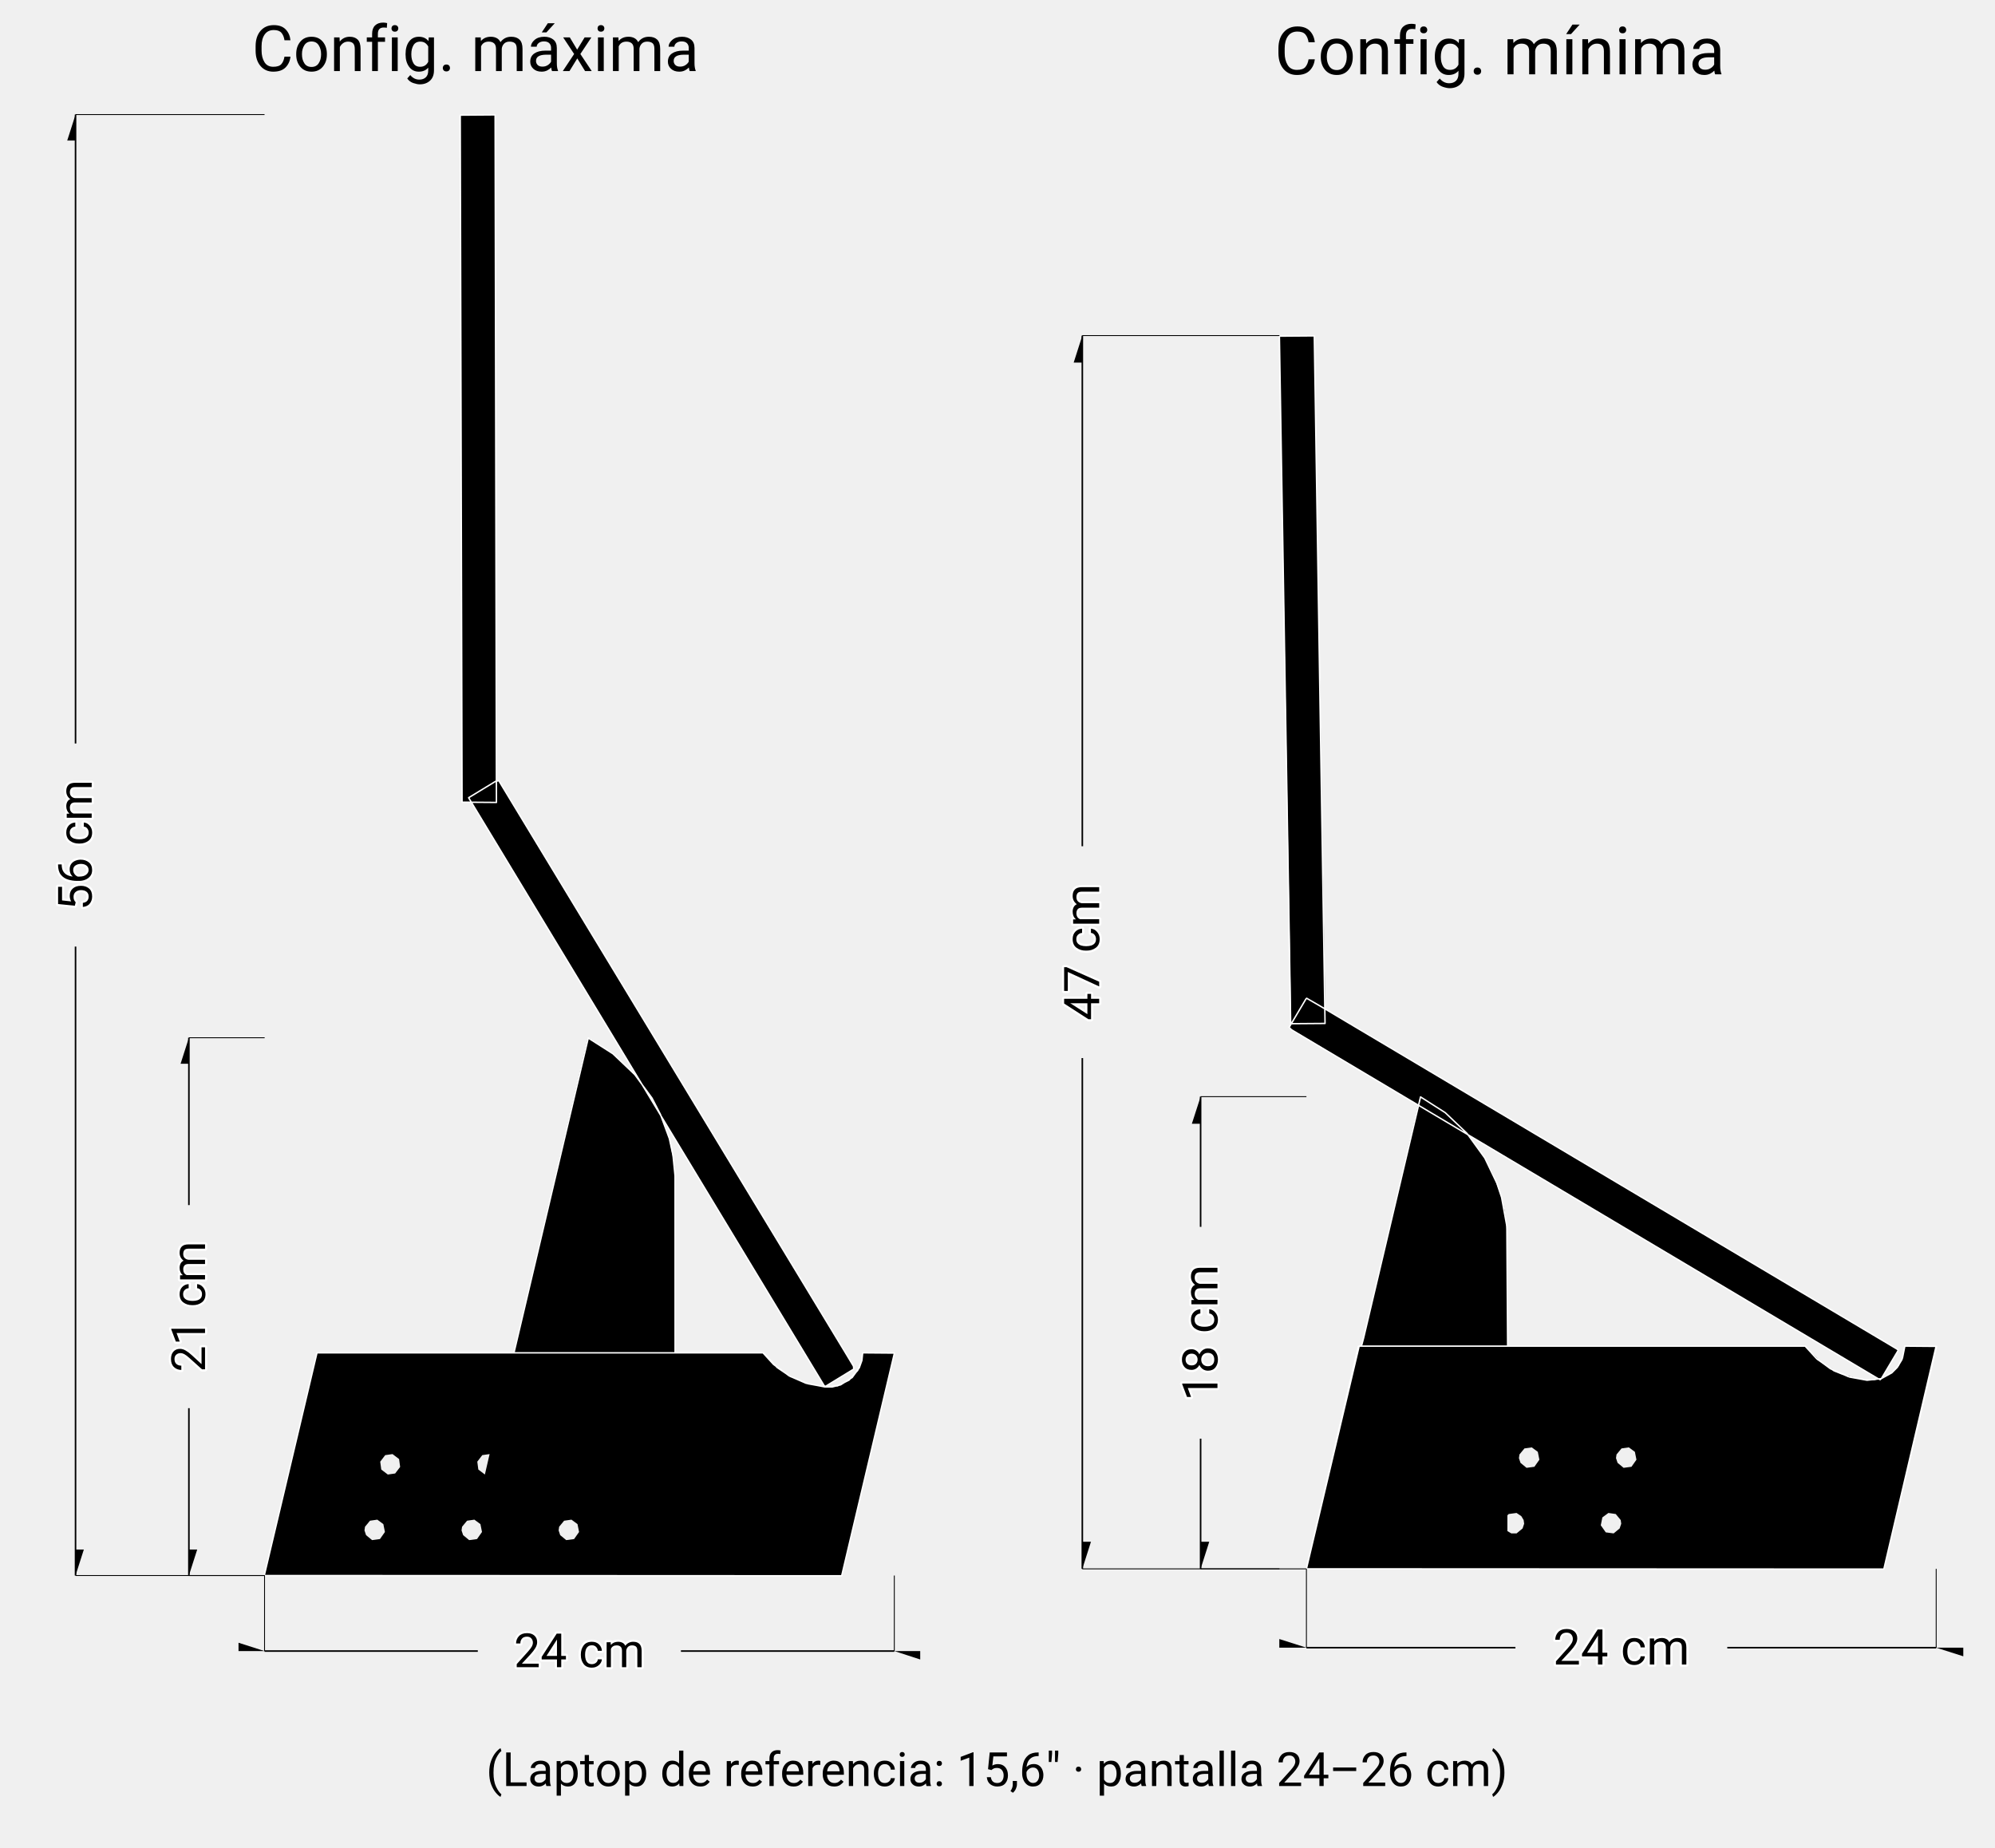
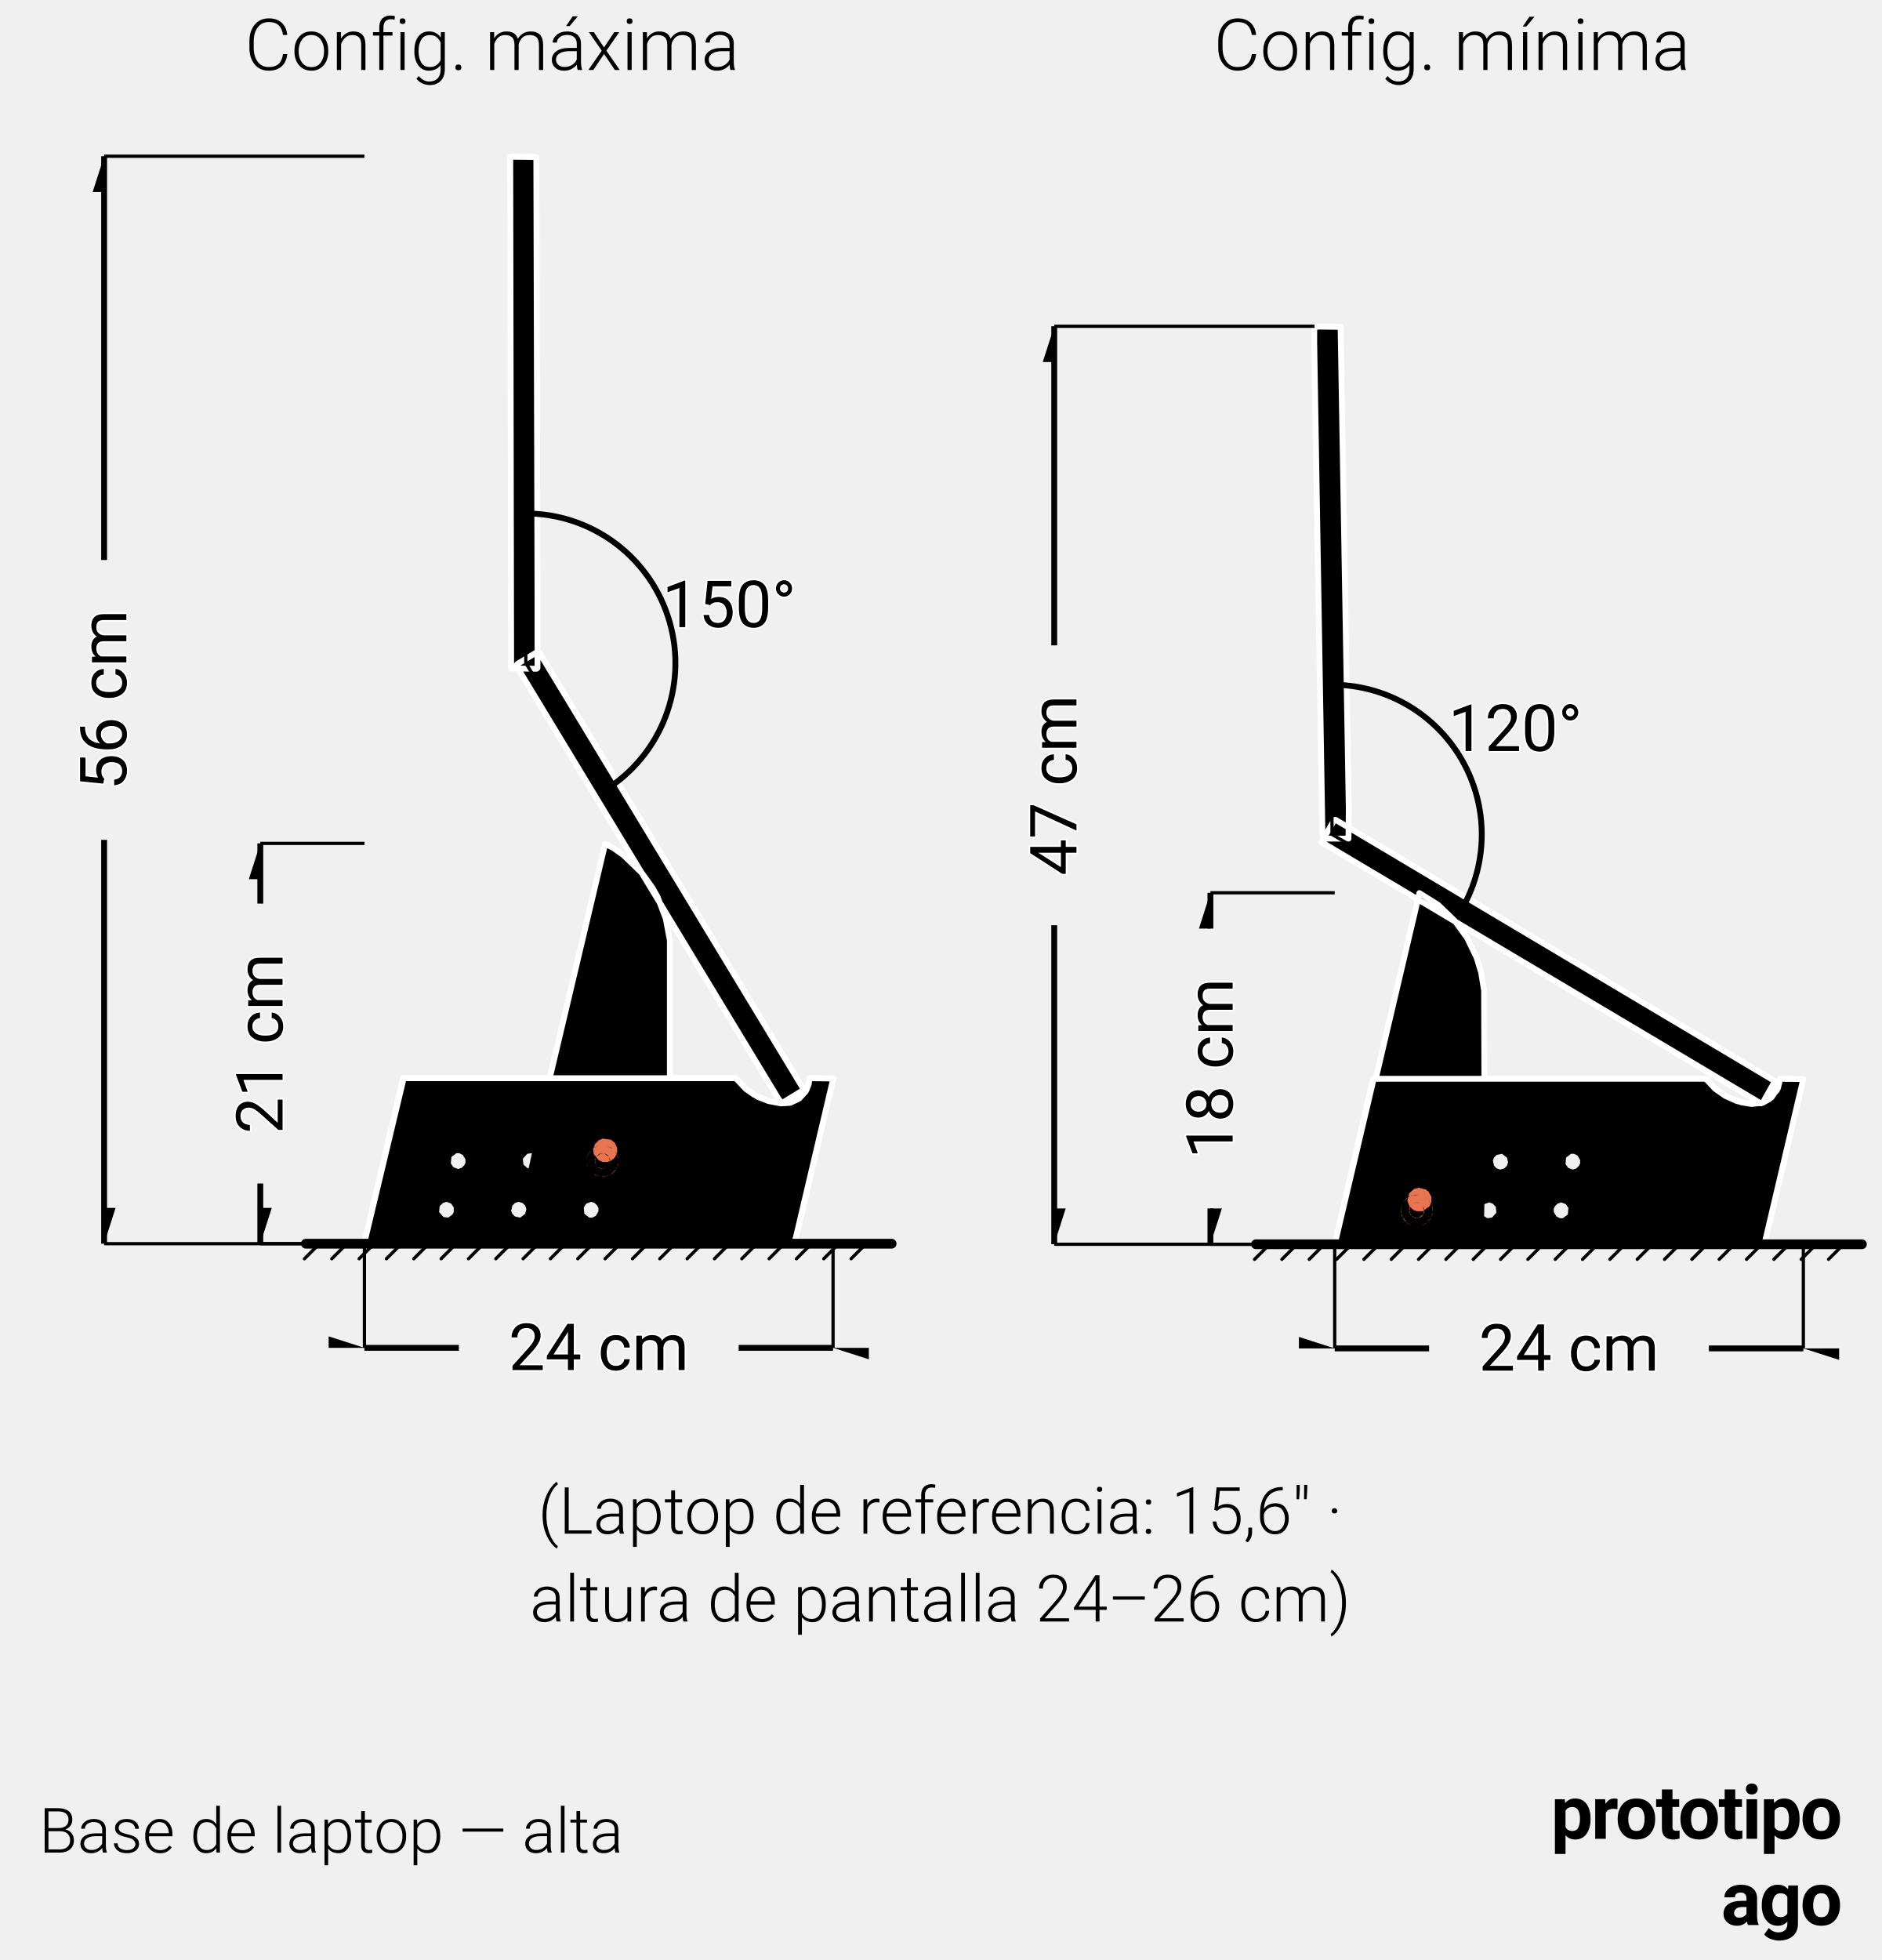
- <svg xmlns="http://www.w3.org/2000/svg" width="1825" height="1690" viewBox="0 0 1825 1690">
+ <svg xmlns="http://www.w3.org/2000/svg" width="2313" height="2409" viewBox="0 0 2313 2409">
  <g transform="translate(0,0)">
-     <g fill="#000" fill-rule="evenodd" stroke="none">
-       <path d="M 421.01,105.33 L 452.93,105.09 L 454.37,714.21 L 456.05,713.97 L 457.25,715.65 L 780.77,1249.89 L 781.01,1252.53 L 754.85,1268.61 L 766.13,1267.89 L 776.69,1262.61 L 784.61,1253.73 L 787.97,1246.05 L 789.17,1237.65 L 818.21,1237.89 L 769.97,1441.65 L 241.73,1441.41 L 289.73,1237.89 L 469.97,1237.65 L 537.41,950.85 L 538.13,949.65 L 539.57,950.13 L 560.69,964.05 L 584.45,987.33 L 431.33,734.37 L 422.69,733.89 Z M 340.37,1409.01 L 347.57,1408.05 L 352.13,1401.57 L 350.69,1394.37 L 345.17,1390.29 L 338.45,1391.25 L 333.89,1396.77 L 333.41,1400.13 L 334.85,1404.45 Z M 429.17,1409.01 L 436.37,1408.05 L 440.93,1401.57 L 439.49,1394.37 L 433.97,1390.29 L 427.25,1391.25 L 422.69,1396.77 L 422.21,1400.13 L 423.65,1404.45 Z M 517.97,1409.01 L 525.17,1408.05 L 529.73,1401.57 L 528.29,1394.37 L 522.77,1390.29 L 516.05,1391.25 L 511.49,1396.77 L 511.01,1400.13 L 512.45,1404.45 Z M 354.77,1349.01 L 361.49,1348.05 L 366.05,1342.05 L 365.09,1334.85 L 359.09,1330.29 L 352.37,1331.25 L 347.81,1337.25 L 348.77,1344.45 Z M 447.89,1330.29 L 441.17,1331.25 L 436.61,1337.25 L 437.57,1344.45 L 443.57,1349.01 Z M 605.33,1022.13 L 612.29,1041.57 L 617.09,1067.49 L 617.57,1237.41 L 698.45,1237.65 L 710.93,1251.09 L 722.93,1259.25 L 739.25,1265.97 L 754.13,1268.37 Z" />
+     <g class="pt-plano__silueta" fill="#000" fill-rule="evenodd" stroke="none">
+       <path d="M 627.28,192.65 L 659.32,193.01 L 660.76,800.69 L 664.36,804.29 L 987.64,1338.53 L 984.40,1341.77 L 964.24,1354.01 L 961.36,1355.45 L 959.56,1354.37 L 812.32,1111.37 L 818.44,1129.01 L 823.48,1155.65 L 823.48,1324.85 L 904.48,1325.21 L 916.72,1338.17 L 926.80,1345.37 L 944.80,1353.29 L 959.92,1356.17 L 971.44,1355.45 L 982.96,1349.69 L 991.24,1339.97 L 994.12,1332.77 L 995.20,1325.21 L 1024.36,1325.57 L 976.48,1528.97 L 447.64,1528.61 L 495.16,1325.57 L 675.52,1325.21 L 743.56,1037.57 L 745.36,1037.21 L 750.40,1040.09 L 766.24,1050.89 L 788.92,1072.13 L 637.72,822.29 L 628.36,821.57 Z M 550.96,1496.57 L 556.36,1492.61 L 557.80,1489.73 L 557.80,1483.97 L 554.56,1479.29 L 548.80,1477.13 L 544.48,1478.57 L 540.52,1482.53 L 539.80,1489.73 L 545.20,1495.85 Z M 639.52,1496.57 L 645.64,1491.89 L 647.08,1486.13 L 645.64,1481.81 L 642.40,1478.57 L 637.36,1477.13 L 633.04,1478.57 L 629.80,1481.81 L 628.36,1488.29 L 629.80,1491.89 L 633.04,1495.13 Z M 724.48,1496.57 L 728.08,1496.57 L 732.40,1494.41 L 735.64,1489.01 L 735.64,1484.69 L 734.20,1481.81 L 730.96,1478.57 L 726.64,1477.13 L 720.88,1479.29 L 717.64,1483.97 L 718.36,1491.89 Z M 561.04,1417.37 L 554.92,1422.05 L 554.20,1429.97 L 557.44,1434.65 L 563.20,1436.81 L 567.52,1435.37 L 570.76,1432.13 L 572.20,1429.25 L 572.20,1424.93 L 568.96,1419.53 L 564.64,1417.37 Z M 653.92,1417.37 L 648.16,1418.09 L 642.76,1424.21 L 643.48,1431.41 L 648.88,1436.09 L 649.96,1435.73 Z" />
    </g>
-     <path d="M 241.73,1441.41 L 289.97,1237.65 L 470.21,1237.41 L 538.13,949.65 L 560.69,964.05 L 580.61,983.01 L 596.45,1004.61 L 604.13,1019.49 L 612.29,1041.57 L 615.65,1056.93 L 617.57,1076.13 L 617.57,1237.41 L 698.45,1237.65 L 710.93,1251.09 L 722.93,1259.25 L 739.25,1265.97 L 755.09,1268.85 L 761.33,1268.85 L 769.01,1266.93 L 779.57,1260.21 L 786.05,1251.33 L 788.45,1244.61 L 789.17,1237.65 L 818.21,1237.89 L 769.97,1441.65 Z M 241.73,1441.41 L 289.97,1237.65 L 697.97,1237.65 L 707.57,1248.21 L 721.97,1258.77 L 737.33,1265.49 L 754.61,1268.85 L 766.13,1267.89 L 776.69,1262.61 L 784.61,1253.73 L 787.97,1246.05 L 789.17,1237.65 L 818.21,1237.89 L 769.97,1441.65 Z M 428.69,729.81 L 453.17,714.93 L 456.29,714.21 L 773.57,1237.89 L 780.77,1249.89 L 781.01,1252.53 L 755.09,1268.37 L 753.89,1267.65 Z M 454.13,734.13 L 422.69,733.89 L 421.01,105.33 L 452.93,105.09 Z" fill="none" stroke="#fff" stroke-width="1.32" stroke-linejoin="round" />
-     <g stroke="#000" stroke-width="1.44" fill="#000" font-family="Roboto, Arial, sans-serif" font-size="43.2">
-       <line x1="69.1" y1="1441.4" x2="69.1" y2="866.0" />
-       <line x1="69.1" y1="680.2" x2="69.1" y2="104.8" />
-       <line x1="69.1" y1="1441.4" x2="242.0" y2="1441.4" stroke-width="0.8" />
-       <line x1="69.1" y1="104.8" x2="242.0" y2="104.8" stroke-width="0.8" />
-       <path d="M 69.1,1441.4 L 69.1,1417.6 L 76.7,1417.6 Z" stroke="none" />
-       <path d="M 69.1,104.8 L 69.1,128.6 L 61.5,128.6 Z" stroke="none" />
-       <text x="69.1" y="773.1" text-anchor="middle" dominant-baseline="central" paint-order="stroke" stroke="#fff" stroke-width="4" stroke-linejoin="round" transform="rotate(-90 69.1 773.1)">56 cm</text>
-       <line x1="172.8" y1="1441.4" x2="172.8" y2="1288.3" />
-       <line x1="172.8" y1="1102.5" x2="172.8" y2="949.4" />
-       <line x1="172.8" y1="1441.4" x2="242.1" y2="1441.4" stroke-width="0.8" />
-       <line x1="172.8" y1="949.4" x2="242.1" y2="949.4" stroke-width="0.8" />
-       <path d="M 172.8,1441.4 L 172.8,1417.6 L 180.4,1417.6 Z" stroke="none" />
-       <path d="M 172.8,949.4 L 172.8,973.2 L 165.2,973.2 Z" stroke="none" />
-       <text x="172.8" y="1195.4" text-anchor="middle" dominant-baseline="central" paint-order="stroke" stroke="#fff" stroke-width="4" stroke-linejoin="round" transform="rotate(-90 172.8 1195.4)">21 cm</text>
-       <line x1="242.0" y1="1510.5" x2="437.1" y2="1510.5" />
-       <line x1="622.9" y1="1510.5" x2="818.1" y2="1510.5" />
-       <line x1="242.0" y1="1510.5" x2="242.0" y2="1441.4" stroke-width="0.8" />
-       <line x1="818.1" y1="1510.5" x2="818.1" y2="1441.4" stroke-width="0.8" />
-       <path d="M 242.0,1510.5 L 218.2,1510.5 L 218.2,1502.9 Z" stroke="none" />
-       <path d="M 818.1,1510.5 L 841.8,1510.5 L 841.8,1518.2 Z" stroke="none" />
-       <text x="530.0" y="1510.5" text-anchor="middle" dominant-baseline="central" paint-order="stroke" stroke="#fff" stroke-width="4" stroke-linejoin="round">24 cm</text>
+     <path d="M 447.64,1528.61 L 496.24,1325.21 L 675.88,1324.85 L 743.92,1037.21 L 754.00,1042.25 L 766.24,1050.89 L 788.92,1072.85 L 801.88,1090.85 L 808.36,1102.37 L 818.44,1129.01 L 823.48,1155.65 L 823.48,1324.85 L 904.48,1325.21 L 916.72,1338.17 L 926.80,1345.37 L 944.80,1353.29 L 959.92,1356.17 L 971.44,1355.45 L 982.24,1350.41 L 990.52,1341.41 L 994.12,1332.77 L 995.20,1325.21 L 1024.36,1325.57 L 976.48,1528.97 Z M 447.64,1528.61 L 495.52,1325.21 L 904.48,1325.21 L 917.44,1338.89 L 931.84,1348.25 L 944.80,1353.29 L 959.92,1356.17 L 971.44,1355.45 L 982.96,1349.69 L 991.24,1339.97 L 994.12,1332.77 L 995.20,1325.21 L 1024.36,1325.57 L 979.00,1519.25 L 975.76,1528.97 Z M 964.24,1354.01 L 960.64,1355.45 L 956.68,1350.05 L 636.28,820.85 L 634.84,817.97 L 635.92,816.17 L 659.68,801.77 L 661.84,801.05 L 664.36,804.29 L 986.92,1337.09 L 987.64,1339.25 L 986.56,1340.33 Z M 627.28,192.65 L 659.32,193.01 L 660.76,734.45 L 660.76,820.85 L 659.68,821.93 L 628.36,821.57 Z" fill="none" stroke="#fff" stroke-width="7.20" stroke-linejoin="round" />
+     <path class="pt-plano__acento" d="M 760.12,1431.41 L 756.52,1438.61 L 752.56,1442.57 L 746.80,1445.45 L 738.16,1446.17 L 730.24,1443.29 L 723.40,1436.45 L 721.24,1429.25 L 721.24,1424.21 L 723.40,1417.73 L 728.80,1411.61 L 736.00,1408.01 L 745.36,1408.01 L 751.84,1410.89 L 757.24,1416.29 L 760.12,1422.77 Z M 738.88,1417.37 L 732.76,1422.05 L 731.32,1427.81 L 732.76,1432.13 L 735.28,1434.65 L 741.04,1436.81 L 745.36,1435.37 L 748.60,1432.13 L 750.04,1429.25 L 750.04,1424.93 L 746.80,1419.53 L 742.48,1417.37 Z M 721.24,1423.49 L 724.84,1415.57 L 730.96,1410.17 L 736.00,1408.01 L 745.36,1408.01 L 752.56,1411.61 L 756.52,1415.57 L 760.12,1423.49 L 760.12,1429.97 L 757.96,1436.45 L 750.40,1444.01 L 743.20,1446.17 L 738.16,1446.17 L 730.96,1444.01 L 723.40,1436.45 L 721.24,1429.97 Z M 742.48,1417.37 L 736.72,1418.09 L 732.76,1422.05 L 731.32,1425.65 L 732.76,1432.13 L 736.00,1435.37 L 740.32,1436.81 L 745.36,1435.37 L 748.60,1432.13 L 750.04,1428.53 L 748.60,1422.05 Z M 758.68,1410.53 L 758.68,1417.01 L 755.80,1422.77 L 751.12,1426.73 L 746.80,1428.17 L 741.04,1428.17 L 736.00,1426.01 L 729.88,1418.45 L 729.16,1412.69 L 731.32,1406.21 L 736.00,1401.53 L 741.04,1399.37 L 751.12,1400.81 L 755.80,1404.77 Z" fill="#E97451" fill-rule="evenodd" stroke="none" />
+     <g stroke="#000" fill="none" stroke-linecap="round">
+       <line x1="376.0" y1="1528.6" x2="1096.1" y2="1528.6" stroke-width="12.00" />
+       <path d="M 392.8,1528.6 L 374.3,1547.1 M 426.4,1528.6 L 407.9,1547.1 M 460.0,1528.6 L 441.5,1547.1 M 493.6,1528.6 L 475.1,1547.1 M 527.2,1528.6 L 508.7,1547.1 M 560.8,1528.6 L 542.3,1547.1 M 594.4,1528.6 L 575.9,1547.1 M 628.0,1528.6 L 609.5,1547.1 M 661.6,1528.6 L 643.1,1547.1 M 695.2,1528.6 L 676.7,1547.1 M 728.8,1528.6 L 710.3,1547.1 M 762.4,1528.6 L 743.9,1547.1 M 796.0,1528.6 L 777.5,1547.1 M 829.6,1528.6 L 811.1,1547.1 M 863.2,1528.6 L 844.7,1547.1 M 896.8,1528.6 L 878.3,1547.1 M 930.4,1528.6 L 911.9,1547.1 M 964.0,1528.6 L 945.5,1547.1 M 997.6,1528.6 L 979.1,1547.1 M 1031.2,1528.6 L 1012.7,1547.1 M 1064.8,1528.6 L 1046.3,1547.1" stroke-width="4.00" />
    </g>
-     <text class="pt-plano__titulo" data-es="Config. máxima" data-en="Max config." x="435" y="65" text-anchor="middle" font-family="Roboto, Arial, sans-serif" font-size="58.3" fill="#000">Config. máxima</text>
+     <g stroke="#000" stroke-width="7.20" fill="#000" font-family="Roboto, Arial, sans-serif" font-size="80.0">
+       <line x1="128.0" y1="1528.6" x2="128.0" y2="1032.3" />
+       <line x1="128.0" y1="688.3" x2="128.0" y2="192.0" />
+       <line x1="128.0" y1="1528.6" x2="448.0" y2="1528.6" stroke-width="4.00" />
+       <line x1="128.0" y1="192.0" x2="448.0" y2="192.0" stroke-width="4.00" />
+       <path d="M 128.0,1528.6 L 128.0,1484.6 L 142.1,1484.6 Z" stroke="none" />
+       <path d="M 128.0,192.0 L 128.0,236.0 L 113.9,236.0 Z" stroke="none" />
+       <text x="128.0" y="860.3" text-anchor="middle" dominant-baseline="central" paint-order="stroke" stroke="#fff" stroke-width="4" stroke-linejoin="round" transform="rotate(-90 128.0 860.3)">56 cm</text>
+       <line x1="320.0" y1="1528.6" x2="320.0" y2="1454.6" />
+       <line x1="320.0" y1="1110.6" x2="320.0" y2="1036.6" />
+       <line x1="320.0" y1="1528.6" x2="448.1" y2="1528.6" stroke-width="4.00" />
+       <line x1="320.0" y1="1036.6" x2="448.1" y2="1036.6" stroke-width="4.00" />
+       <path d="M 320.0,1528.6 L 320.0,1484.6 L 334.1,1484.6 Z" stroke="none" />
+       <path d="M 320.0,1036.6 L 320.0,1080.6 L 305.9,1080.6 Z" stroke="none" />
+       <text x="320.0" y="1282.6" text-anchor="middle" dominant-baseline="central" paint-order="stroke" stroke="#fff" stroke-width="4" stroke-linejoin="round" transform="rotate(-90 320.0 1282.6)">21 cm</text>
+       <line x1="448.0" y1="1656.6" x2="564.1" y2="1656.6" />
+       <line x1="908.1" y1="1656.6" x2="1024.1" y2="1656.6" />
+       <line x1="448.0" y1="1656.6" x2="448.0" y2="1528.6" stroke-width="4.00" />
+       <line x1="1024.1" y1="1656.6" x2="1024.1" y2="1528.6" stroke-width="4.00" />
+       <path d="M 448.0,1656.6 L 404.0,1656.6 L 404.0,1642.5 Z" stroke="none" />
+       <path d="M 1024.1,1656.6 L 1068.1,1656.6 L 1068.1,1670.7 Z" stroke="none" />
+       <text x="736.1" y="1656.6" text-anchor="middle" dominant-baseline="central" paint-order="stroke" stroke="#fff" stroke-width="4" stroke-linejoin="round">24 cm</text>
+       <line x1="646.4" y1="815.0" x2="764.1" y2="1006.2" stroke-width="4.00" />
+       <line x1="646.4" y1="815.0" x2="645.1" y2="590.6" stroke-width="4.00" />
+       <path d="M 742.9,971.7 A 184.0,184.0 0 0 0 645.4,631.1" fill="none" stroke-width="7.20" />
+       <text x="896.3" y="743.5" text-anchor="middle" dominant-baseline="central" paint-order="stroke" stroke="#fff" stroke-width="4" stroke-linejoin="round">150°</text>
+     </g>
  </g>
-   <g transform="translate(918,0)">
-     <g fill="#000" fill-rule="evenodd" stroke="none">
-       <path d="M 252.37,307.52 L 284.29,307.28 L 294.37,923.12 L 816.85,1233.92 L 818.53,1235.12 L 803.41,1260.80 L 811.09,1256.96 L 818.53,1249.52 L 822.37,1242.32 L 824.53,1231.52 L 853.57,1231.76 L 805.33,1435.52 L 277.09,1435.28 L 324.61,1231.76 L 327.49,1231.28 L 329.41,1224.08 L 379.33,1010.96 L 261.25,940.40 L 263.17,937.04 Z M 462.13,1385.12 L 460.93,1386.32 L 460.93,1400.72 L 464.53,1402.88 L 469.33,1402.88 L 474.85,1398.32 L 476.29,1394.00 L 475.81,1390.64 L 473.65,1387.04 L 469.33,1384.16 Z M 558.13,1402.88 L 563.65,1398.32 L 565.09,1394.00 L 564.61,1390.64 L 560.05,1385.12 L 553.33,1384.16 L 547.81,1388.24 L 546.37,1395.44 L 550.93,1401.92 Z M 478.45,1342.88 L 485.65,1341.92 L 490.21,1335.44 L 488.77,1328.24 L 483.25,1324.16 L 476.53,1325.12 L 471.97,1330.64 L 471.49,1334.00 L 472.93,1338.32 Z M 567.25,1342.88 L 574.45,1341.92 L 579.01,1335.44 L 577.57,1328.24 L 572.05,1324.16 L 565.33,1325.12 L 560.77,1330.64 L 560.29,1334.00 L 561.73,1338.32 Z M 800.77,1261.52 L 424.45,1037.84 L 440.29,1059.44 L 447.49,1073.36 L 455.65,1095.44 L 458.53,1107.92 L 460.93,1130.96 L 461.17,1231.52 L 733.33,1231.52 L 749.17,1247.36 L 765.97,1256.96 L 786.13,1262.24 L 796.69,1262.72 Z" />
+   <g transform="translate(1168,209)">
+     <g class="pt-plano__silueta" fill="#000" fill-rule="evenodd" stroke="none">
+       <path d="M 448.00,193.16 L 480.04,192.80 L 490.12,808.40 L 1013.92,1119.80 L 999.52,1145.72 L 1006.72,1142.12 L 1014.28,1134.56 L 1018.60,1125.20 L 1019.68,1116.92 L 1048.84,1117.28 L 1000.96,1320.68 L 472.84,1320.32 L 518.92,1121.60 L 520.36,1117.28 L 523.24,1116.56 L 524.68,1110.80 L 575.08,896.24 L 456.28,825.68 L 458.44,822.80 L 458.44,816.32 Z M 656.80,1271.00 L 656.44,1285.76 L 660.40,1288.28 L 666.16,1287.56 L 671.56,1281.44 L 670.84,1274.24 L 666.88,1270.28 L 662.56,1268.84 Z M 753.28,1288.28 L 759.40,1283.60 L 760.12,1275.68 L 756.88,1271.00 L 751.12,1268.84 L 746.80,1270.28 L 743.56,1273.52 L 742.12,1276.40 L 742.12,1280.72 L 745.36,1286.12 L 749.68,1288.28 Z M 678.40,1209.08 L 671.92,1210.52 L 668.68,1213.76 L 667.24,1217.36 L 668.68,1223.84 L 671.92,1227.08 L 676.24,1228.52 L 681.28,1227.08 L 684.52,1223.84 L 685.96,1219.52 L 684.52,1213.76 Z M 763.36,1209.08 L 757.24,1213.76 L 756.52,1221.68 L 759.76,1226.36 L 765.52,1228.52 L 769.84,1227.08 L 773.08,1223.84 L 774.52,1220.96 L 774.52,1216.64 L 771.28,1211.24 L 766.96,1209.08 Z M 996.28,1146.80 L 620.44,923.60 L 635.56,943.76 L 643.48,958.88 L 651.40,980.48 L 654.28,992.72 L 656.44,1008.56 L 656.80,1116.92 L 929.68,1116.92 L 932.92,1121.60 L 943.36,1131.32 L 959.92,1141.40 L 979.36,1147.16 L 993.04,1147.88 Z" />
    </g>
-     <path d="M 853.09,1231.76 L 805.33,1435.52 L 277.09,1435.28 L 324.61,1231.76 L 327.49,1231.28 L 329.41,1224.08 L 381.49,1003.52 L 404.05,1017.92 L 423.97,1036.88 L 440.29,1059.44 L 451.33,1082.48 L 455.65,1095.44 L 460.45,1121.84 L 461.17,1231.52 L 733.33,1231.52 L 744.37,1243.52 L 759.73,1254.08 L 774.13,1259.84 L 789.97,1262.72 L 802.93,1261.28 L 813.01,1255.52 L 818.53,1249.52 L 822.37,1242.32 L 824.53,1231.52 Z M 277.09,1435.28 L 325.33,1231.52 L 733.33,1231.52 L 743.41,1242.56 L 756.37,1252.16 L 772.69,1259.36 L 789.97,1262.72 L 802.93,1261.28 L 812.53,1256.00 L 817.57,1250.96 L 821.89,1243.76 L 824.53,1231.52 L 853.57,1231.76 L 805.33,1435.52 Z M 276.61,914.00 L 277.33,913.28 L 289.81,920.48 L 816.85,1233.92 L 818.53,1235.12 L 818.05,1236.08 L 803.17,1261.04 L 801.97,1262.24 L 800.05,1261.28 L 263.41,942.08 L 261.25,939.92 Z M 294.13,936.32 L 262.69,936.56 L 252.37,307.52 L 284.29,307.28 Z" fill="none" stroke="#fff" stroke-width="1.32" stroke-linejoin="round" />
-     <g stroke="#000" stroke-width="1.44" fill="#000" font-family="Roboto, Arial, sans-serif" font-size="45.1">
-       <line x1="72.1" y1="1435.3" x2="72.1" y2="968.0" />
-       <line x1="72.1" y1="774.2" x2="72.1" y2="307.0" />
-       <line x1="72.1" y1="1435.3" x2="252.4" y2="1435.3" stroke-width="0.8" />
-       <line x1="72.1" y1="307.0" x2="252.4" y2="307.0" stroke-width="0.8" />
-       <path d="M 72.1,1435.3 L 72.1,1410.5 L 80.0,1410.5 Z" stroke="none" />
-       <path d="M 72.1,307.0 L 72.1,331.7 L 64.2,331.7 Z" stroke="none" />
-       <text x="72.1" y="871.1" text-anchor="middle" dominant-baseline="central" paint-order="stroke" stroke="#fff" stroke-width="4" stroke-linejoin="round" transform="rotate(-90 72.1 871.1)">47 cm</text>
-       <line x1="180.3" y1="1435.3" x2="180.3" y2="1316.2" />
-       <line x1="180.3" y1="1122.4" x2="180.3" y2="1003.3" />
-       <line x1="180.3" y1="1435.3" x2="277.1" y2="1435.3" stroke-width="0.8" />
-       <line x1="180.3" y1="1003.3" x2="277.1" y2="1003.3" stroke-width="0.8" />
-       <path d="M 180.3,1435.3 L 180.3,1410.5 L 188.2,1410.5 Z" stroke="none" />
-       <path d="M 180.3,1003.3 L 180.3,1028.1 L 172.3,1028.1 Z" stroke="none" />
-       <text x="180.3" y="1219.3" text-anchor="middle" dominant-baseline="central" paint-order="stroke" stroke="#fff" stroke-width="4" stroke-linejoin="round" transform="rotate(-90 180.3 1219.3)">18 cm</text>
-       <line x1="277.1" y1="1507.4" x2="468.3" y2="1507.4" />
-       <line x1="662.1" y1="1507.4" x2="853.2" y2="1507.4" />
-       <line x1="277.1" y1="1507.4" x2="277.1" y2="1435.3" stroke-width="0.8" />
-       <line x1="853.2" y1="1507.4" x2="853.2" y2="1435.3" stroke-width="0.8" />
-       <path d="M 277.1,1507.4 L 252.3,1507.4 L 252.3,1499.5 Z" stroke="none" />
-       <path d="M 853.2,1507.4 L 878.0,1507.4 L 878.0,1515.3 Z" stroke="none" />
-       <text x="565.2" y="1507.4" text-anchor="middle" dominant-baseline="central" paint-order="stroke" stroke="#fff" stroke-width="4" stroke-linejoin="round">24 cm</text>
+     <path d="M 1048.84,1117.28 L 1000.96,1320.68 L 472.84,1320.32 L 518.92,1121.60 L 520.36,1117.28 L 523.24,1116.56 L 524.68,1110.80 L 576.88,888.68 L 599.92,903.08 L 620.44,922.88 L 635.56,943.76 L 647.08,967.52 L 652.84,986.24 L 656.44,1008.56 L 656.80,1116.92 L 928.96,1116.92 L 940.48,1129.16 L 952.72,1137.80 L 967.12,1144.28 L 985.12,1147.88 L 998.80,1146.44 L 1006.72,1142.12 L 1016.44,1130.96 L 1019.32,1122.32 L 1019.68,1116.92 Z M 472.84,1320.32 L 520.72,1116.92 L 929.68,1116.92 L 939.04,1127.72 L 954.16,1138.52 L 972.16,1145.72 L 985.12,1147.88 L 998.80,1146.44 L 1009.60,1139.96 L 1017.88,1128.08 L 1019.68,1116.92 L 1048.84,1117.28 L 1000.96,1320.68 Z M 999.16,1146.08 L 996.64,1147.16 L 456.64,826.04 L 472.12,799.04 L 473.92,798.68 L 486.16,805.88 L 1013.92,1119.80 Z M 489.76,821.72 L 458.80,821.72 L 457.72,815.60 L 447.64,213.68 L 447.64,193.52 L 453.04,192.44 L 480.04,192.80 L 490.12,786.08 Z" fill="none" stroke="#fff" stroke-width="7.20" stroke-linejoin="round" />
+     <path class="pt-plano__acento" d="M 554.92,1285.04 L 554.20,1274.96 L 556.36,1269.20 L 561.04,1263.80 L 567.52,1260.20 L 576.16,1259.48 L 583.36,1261.64 L 588.76,1266.32 L 592.36,1272.80 L 593.08,1281.44 L 590.92,1287.92 L 585.52,1294.04 L 578.32,1297.64 L 568.96,1297.64 L 562.48,1294.76 Z M 575.44,1288.28 L 581.56,1283.60 L 583.00,1277.12 L 581.56,1273.52 L 578.32,1270.28 L 573.28,1268.84 L 568.96,1270.28 L 565.72,1273.52 L 564.28,1280.72 L 568.96,1286.84 Z M 593.08,1282.88 L 590.20,1289.36 L 584.80,1294.76 L 578.32,1297.64 L 568.96,1297.64 L 561.76,1294.04 L 557.80,1290.08 L 554.20,1281.44 L 554.20,1275.68 L 556.36,1269.20 L 563.92,1261.64 L 571.12,1259.48 L 576.16,1259.48 L 583.36,1261.64 L 589.48,1267.04 L 593.08,1274.96 Z M 571.84,1288.28 L 577.60,1287.56 L 580.84,1285.04 L 583.00,1280.72 L 581.56,1273.52 L 578.32,1270.28 L 574.00,1268.84 L 568.96,1270.28 L 565.72,1273.52 L 564.28,1277.12 L 565.72,1283.60 Z M 591.64,1262.00 L 591.64,1268.48 L 589.48,1273.52 L 581.20,1279.64 L 573.28,1279.64 L 569.68,1278.20 L 565.00,1274.24 L 562.12,1267.04 L 564.28,1257.68 L 570.40,1252.28 L 576.16,1250.84 L 584.80,1253.00 L 588.04,1255.52 Z" fill="#E97451" fill-rule="evenodd" stroke="none" />
+     <g stroke="#000" fill="none" stroke-linecap="round">
+       <line x1="376.0" y1="1320.3" x2="1120.9" y2="1320.3" stroke-width="12.00" />
+       <path d="M 392.8,1320.3 L 374.3,1338.8 M 426.4,1320.3 L 407.9,1338.8 M 460.0,1320.3 L 441.5,1338.8 M 493.6,1320.3 L 475.1,1338.8 M 527.2,1320.3 L 508.7,1338.8 M 560.8,1320.3 L 542.3,1338.8 M 594.4,1320.3 L 575.9,1338.8 M 628.0,1320.3 L 609.5,1338.8 M 661.6,1320.3 L 643.1,1338.8 M 695.2,1320.3 L 676.7,1338.8 M 728.8,1320.3 L 710.3,1338.8 M 762.4,1320.3 L 743.9,1338.8 M 796.0,1320.3 L 777.5,1338.8 M 829.6,1320.3 L 811.1,1338.8 M 863.2,1320.3 L 844.7,1338.8 M 896.8,1320.3 L 878.3,1338.8 M 930.4,1320.3 L 911.9,1338.8 M 964.0,1320.3 L 945.5,1338.8 M 997.6,1320.3 L 979.1,1338.8 M 1031.2,1320.3 L 1012.7,1338.8 M 1064.8,1320.3 L 1046.3,1338.8 M 1098.4,1320.3 L 1079.9,1338.8" stroke-width="4.00" />
    </g>
-     <text class="pt-plano__titulo" data-es="Config. mínima" data-en="Min config." x="454" y="68" text-anchor="middle" font-family="Roboto, Arial, sans-serif" font-size="60.8" fill="#000">Config. mínima</text>
+     <g stroke="#000" stroke-width="7.20" fill="#000" font-family="Roboto, Arial, sans-serif" font-size="80.0">
+       <line x1="128.0" y1="1320.3" x2="128.0" y2="928.2" />
+       <line x1="128.0" y1="584.2" x2="128.0" y2="192.0" />
+       <line x1="128.0" y1="1320.3" x2="448.0" y2="1320.3" stroke-width="4.00" />
+       <line x1="128.0" y1="192.0" x2="448.0" y2="192.0" stroke-width="4.00" />
+       <path d="M 128.0,1320.3 L 128.0,1276.3 L 142.1,1276.3 Z" stroke="none" />
+       <path d="M 128.0,192.0 L 128.0,236.0 L 113.9,236.0 Z" stroke="none" />
+       <text x="128.0" y="756.2" text-anchor="middle" dominant-baseline="central" paint-order="stroke" stroke="#fff" stroke-width="4" stroke-linejoin="round" transform="rotate(-90 128.0 756.2)">47 cm</text>
+       <line x1="320.0" y1="1320.3" x2="320.0" y2="1276.3" />
+       <line x1="320.0" y1="932.3" x2="320.0" y2="888.3" />
+       <line x1="320.0" y1="1320.3" x2="472.8" y2="1320.3" stroke-width="4.00" />
+       <line x1="320.0" y1="888.3" x2="472.8" y2="888.3" stroke-width="4.00" />
+       <path d="M 320.0,1320.3 L 320.0,1276.3 L 334.1,1276.3 Z" stroke="none" />
+       <path d="M 320.0,888.3 L 320.0,932.3 L 305.9,932.3 Z" stroke="none" />
+       <text x="320.0" y="1104.3" text-anchor="middle" dominant-baseline="central" paint-order="stroke" stroke="#fff" stroke-width="4" stroke-linejoin="round" transform="rotate(-90 320.0 1104.3)">18 cm</text>
+       <line x1="472.8" y1="1448.3" x2="588.8" y2="1448.3" />
+       <line x1="932.8" y1="1448.3" x2="1048.9" y2="1448.3" />
+       <line x1="472.8" y1="1448.3" x2="472.8" y2="1320.3" stroke-width="4.00" />
+       <line x1="1048.9" y1="1448.3" x2="1048.9" y2="1320.3" stroke-width="4.00" />
+       <path d="M 472.8,1448.3 L 428.8,1448.3 L 428.8,1434.2 Z" stroke="none" />
+       <path d="M 1048.9,1448.3 L 1092.9,1448.3 L 1092.9,1462.4 Z" stroke="none" />
+       <text x="760.8" y="1448.3" text-anchor="middle" dominant-baseline="central" paint-order="stroke" stroke="#fff" stroke-width="4" stroke-linejoin="round">24 cm</text>
+       <line x1="469.6" y1="816.6" x2="662.9" y2="930.8" stroke-width="4.00" />
+       <line x1="469.6" y1="816.6" x2="467.5" y2="592.1" stroke-width="4.00" />
+       <path d="M 628.0,910.2 A 184.0,184.0 0 0 0 467.9,632.6" fill="none" stroke-width="7.20" />
+       <text x="694.8" y="686.7" text-anchor="middle" dominant-baseline="central" paint-order="stroke" stroke="#fff" stroke-width="4" stroke-linejoin="round">120°</text>
+     </g>
  </g>
-   <text class="pt-plano__nota" data-es="(Laptop de referencia: 15,6″ · pantalla 24–26 cm)" data-en="(Reference laptop: 15.6″ · screen 24–26 cm)" x="912" y="1634" text-anchor="middle" font-family="Roboto, Arial, sans-serif" font-size="43.2" fill="#000">(Laptop de referencia: 15,6″ · pantalla 24–26 cm)</text>
+   <text class="pt-plano__nota" data-es="(Laptop de referencia: 15,6″ ·" data-en="(Reference laptop: 15.6″ · screen height 24–26 cm)" x="1156" y="1885" text-anchor="middle" font-family="Roboto, Arial, sans-serif" font-size="80.0" font-weight="300" fill="#000">(Laptop de referencia: 15,6″ ·</text>
+   <text class="pt-plano__nota" data-es="altura de pantalla 24–26 cm)" data-en="" x="1156" y="1993" text-anchor="middle" font-family="Roboto, Arial, sans-serif" font-size="80.0" font-weight="300" fill="#000">altura de pantalla 24–26 cm)</text>
+   <text class="pt-plano__pieza" data-es="Base de laptop — alta" data-en="Laptop stand — tall" x="48" y="2277" text-anchor="start" font-family="Roboto, Arial, sans-serif" font-size="76.8" font-weight="300" fill="#000" stroke="none">Base de laptop — alta</text>
+   <text x="2265" y="2260" text-anchor="end" font-family="Poppins, Roboto, system-ui, sans-serif" font-size="92.0" font-weight="700" letter-spacing="-0.025em" fill="#000" stroke="none">prototipo</text>
+   <text x="2265" y="2366" text-anchor="end" font-family="Poppins, Roboto, system-ui, sans-serif" font-size="92.0" font-weight="700" letter-spacing="-0.025em" fill="#000" stroke="none">ago</text>
+   <text x="605" y="86" font-weight="300" class="pt-plano__titulo" data-es="Config. máxima" data-en="Max config." text-anchor="middle" font-family="Roboto, Arial, sans-serif" font-size="88.0" fill="#000">Config. máxima</text>
+   <text x="1785" y="86" font-weight="300" class="pt-plano__titulo" data-es="Config. mínima" data-en="Min config." text-anchor="middle" font-family="Roboto, Arial, sans-serif" font-size="88.0" fill="#000">Config. mínima</text>
</svg>
